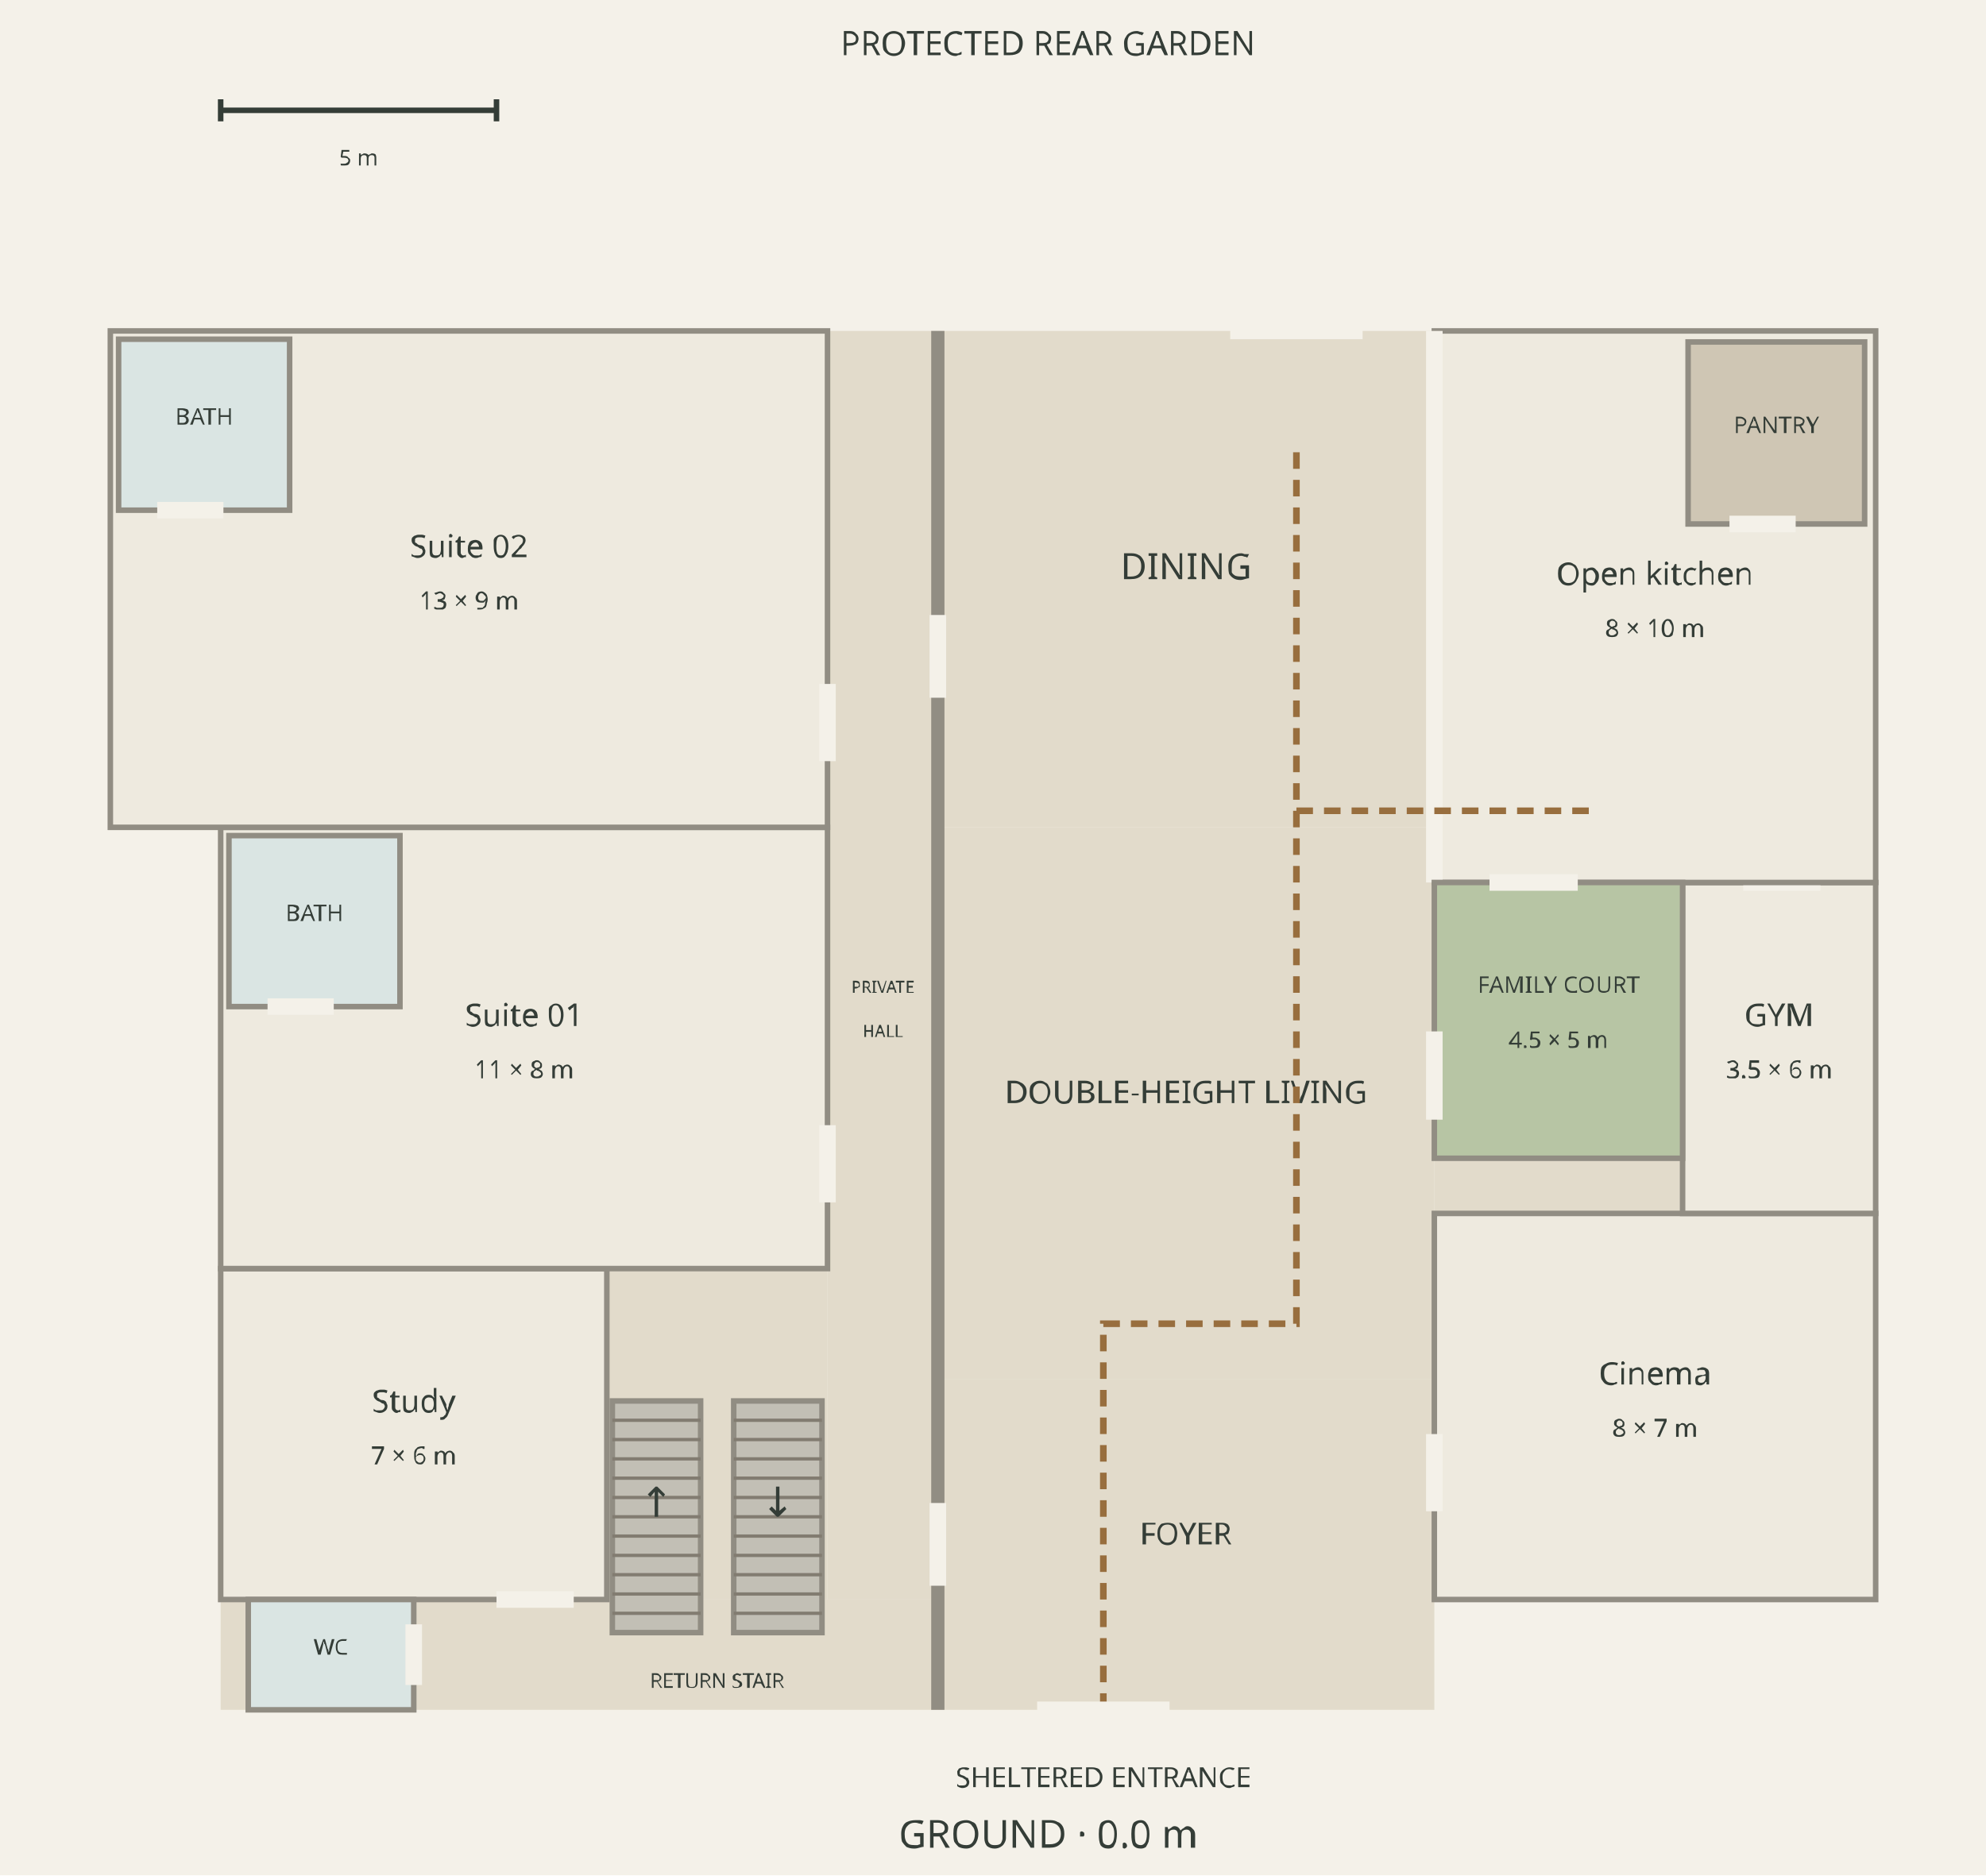
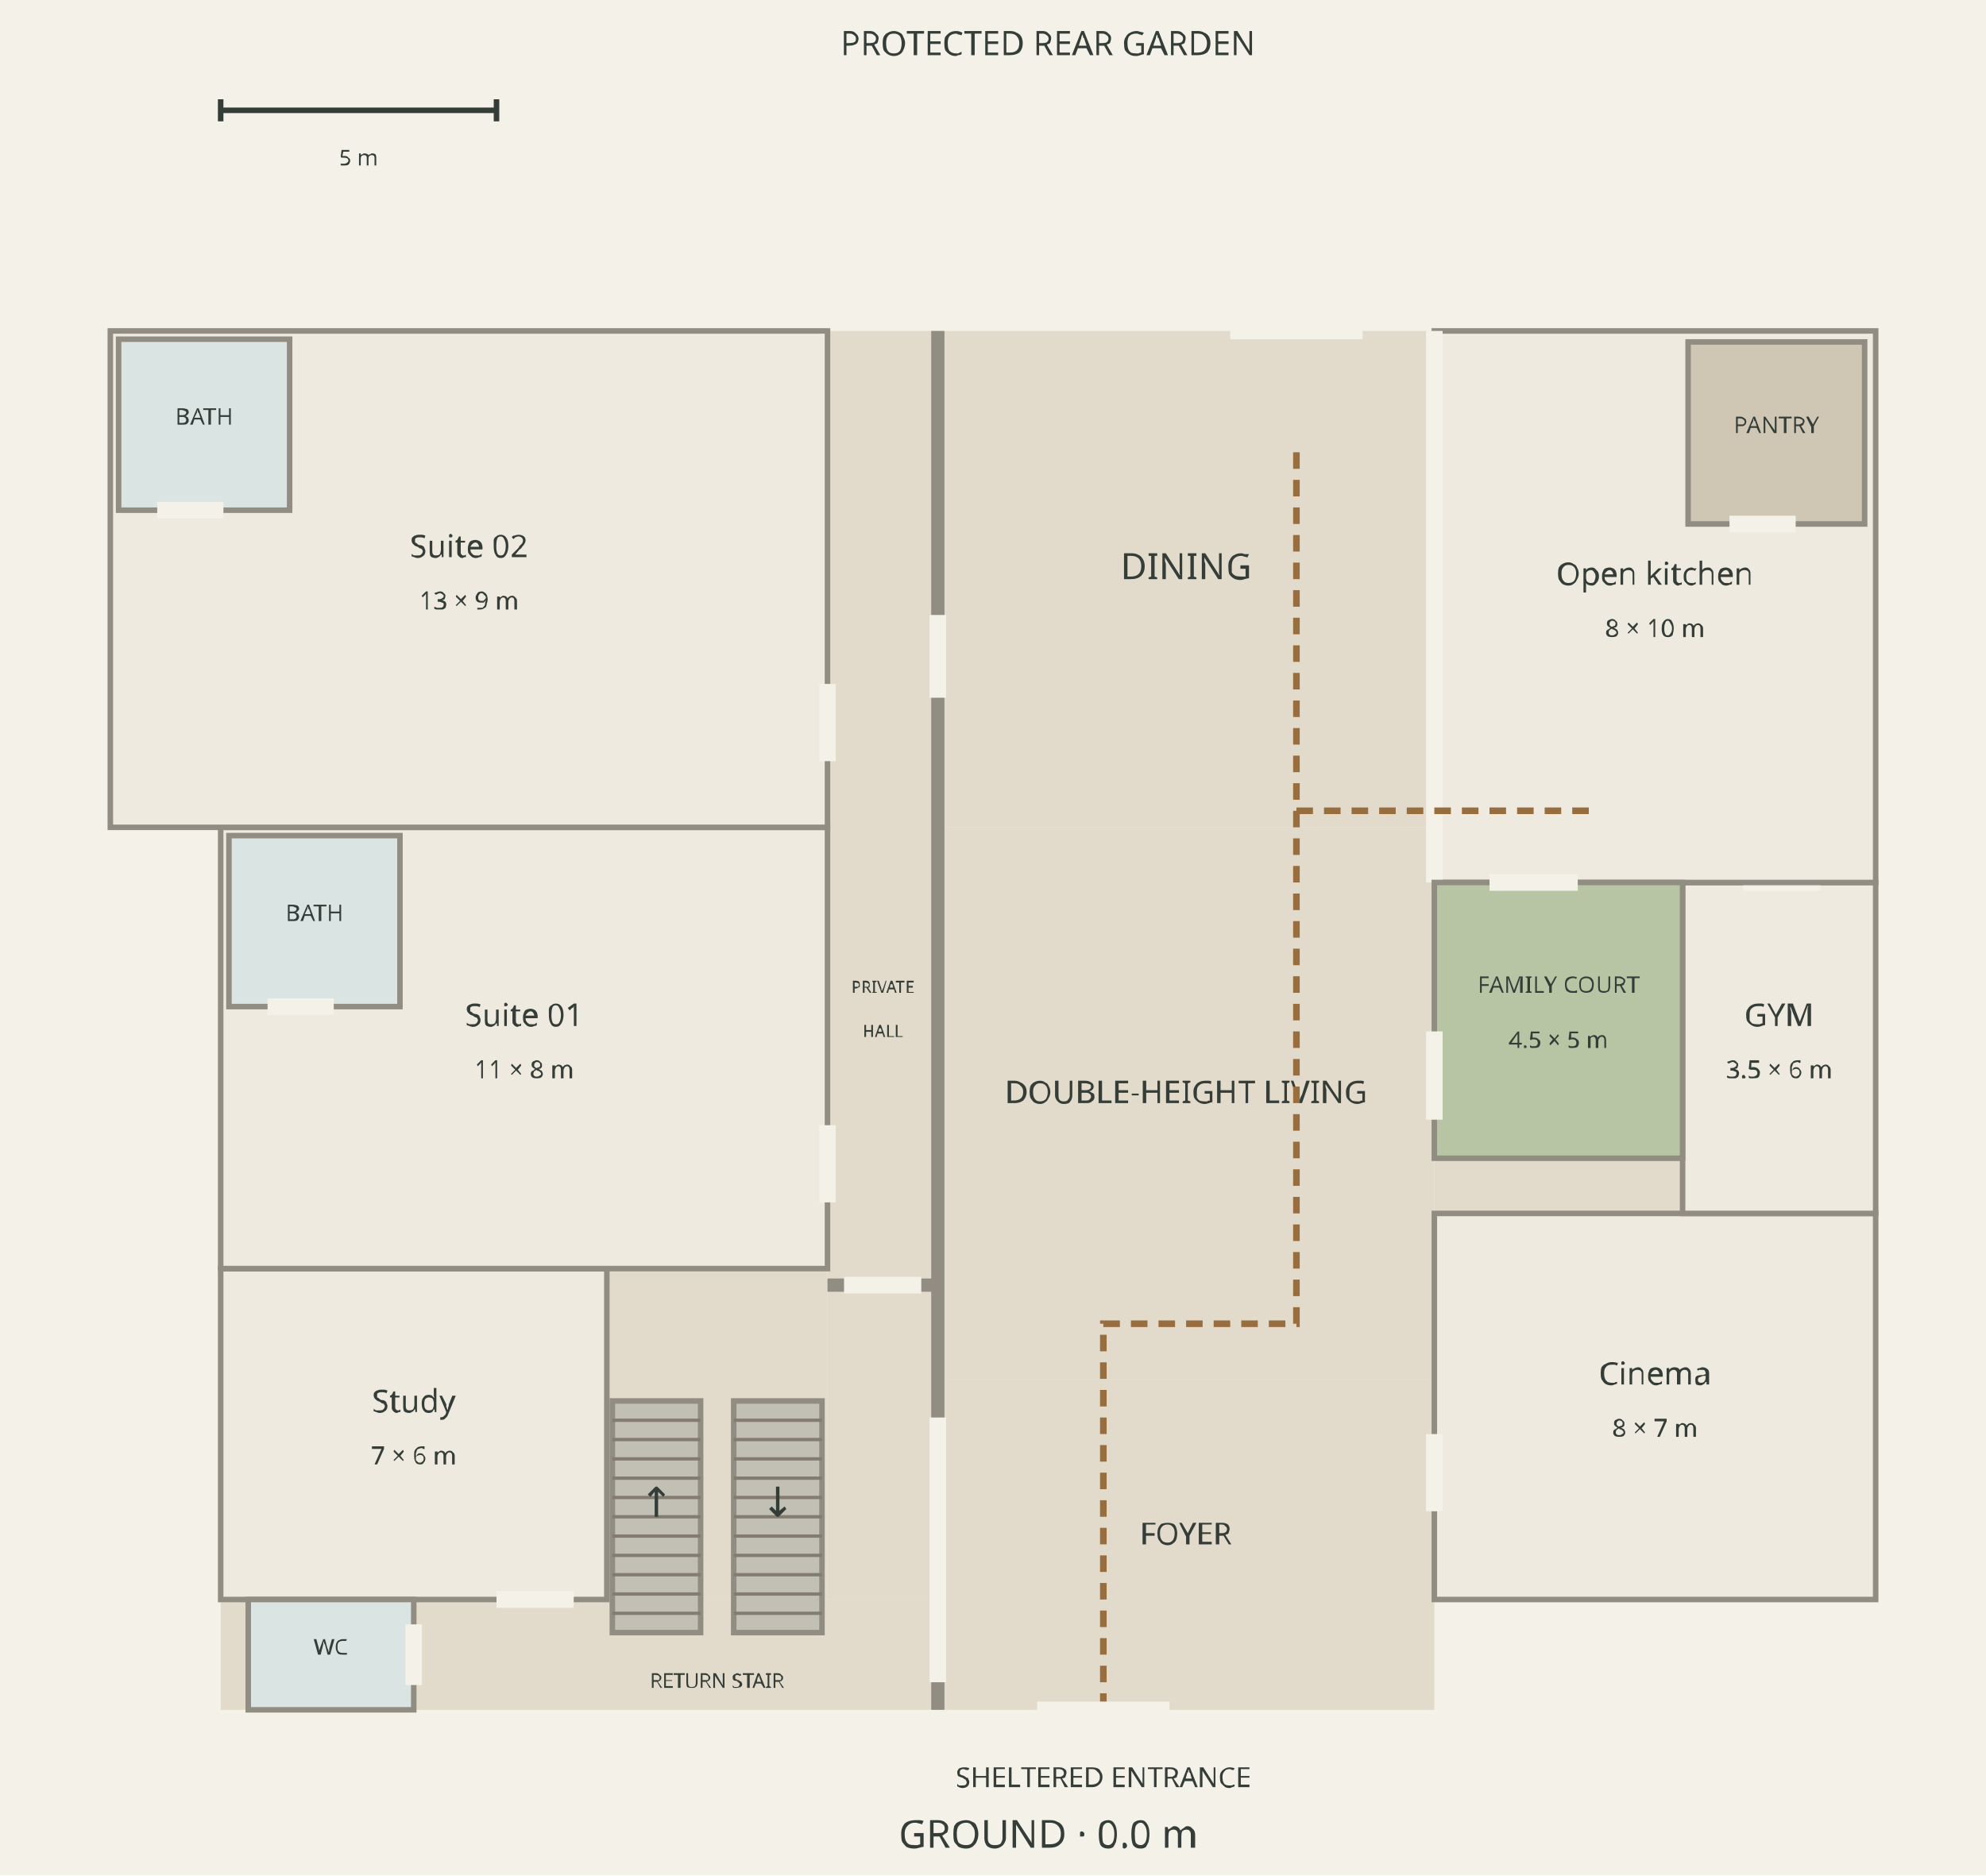
<svg xmlns="http://www.w3.org/2000/svg" viewBox="-17 -26 36 34" role="img" aria-label="Ground floor plan; rear garden at top">
  <rect x="-17" y="-26" width="36" height="34" fill="#f4f1e9" />
  <rect x="-13" y="-3" width="7" height="6" fill="#e2dbcb" stroke="#e2dbcb" stroke-width="0" />
  <rect x="-13" y="-11" width="11" height="8" fill="#e2dbcb" stroke="#e2dbcb" stroke-width="0" />
  <rect x="-15" y="-20" width="13" height="9" fill="#e2dbcb" stroke="#e2dbcb" stroke-width="0" />
  <rect x="9" y="-4" width="8" height="7" fill="#e2dbcb" stroke="#e2dbcb" stroke-width="0" />
  <rect x="13.5" y="-10" width="3.5" height="6" fill="#e2dbcb" stroke="#e2dbcb" stroke-width="0" />
  <rect x="9" y="-20" width="8" height="10" fill="#e2dbcb" stroke="#e2dbcb" stroke-width="0" />
  <rect x="-13" y="3" width="13" height="2" fill="#e2dbcb" stroke="#e2dbcb" stroke-width="0" />
  <rect x="-2" y="-20" width="2" height="23" fill="#e2dbcb" stroke="#e2dbcb" stroke-width="0" />
  <rect x="-6" y="-3" width="4" height="6" fill="#e2dbcb" stroke="#e2dbcb" stroke-width="0" />
  <rect x="0" y="-1" width="9" height="6" fill="#e2dbcb" stroke="#e2dbcb" stroke-width="0" />
  <rect x="0" y="-11" width="9" height="10" fill="#e2dbcb" stroke="#e2dbcb" stroke-width="0" />
  <rect x="0" y="-20" width="9" height="9" fill="#e2dbcb" stroke="#e2dbcb" stroke-width="0" />
  <rect x="9" y="-5" width="4.5" height="1" fill="#e2dbcb" stroke="#e2dbcb" stroke-width="0" />
  <rect x="-13" y="-3" width="7" height="6" fill="#eeeadf" stroke="#918d83" stroke-width="0.1" />
  <text x="-9.5" y="-0.4" text-anchor="middle" font-family="system-ui,sans-serif" font-size="0.57" fill="#343d37">Study</text>
  <text x="-9.5" y="0.55" text-anchor="middle" font-family="system-ui,sans-serif" font-size="0.45" fill="#343d37">7 × 6 m</text>
  <path d="M -8 3 h 1.4" stroke="#f4f1e9" stroke-width=".3" />
  <rect x="-13" y="-11" width="11" height="8" fill="#eeeadf" stroke="#918d83" stroke-width="0.1" />
  <text x="-7.5" y="-7.4" text-anchor="middle" font-family="system-ui,sans-serif" font-size="0.57" fill="#343d37">Suite 01</text>
  <text x="-7.5" y="-6.45" text-anchor="middle" font-family="system-ui,sans-serif" font-size="0.45" fill="#343d37">11 × 8 m</text>
  <rect x="-12.85" y="-10.85" width="3.1" height="3.1" fill="#dae5e3" stroke="#918d83" stroke-width="0.1" />
  <text x="-11.3" y="-9.3" text-anchor="middle" font-family="system-ui,sans-serif" font-size="0.42" fill="#343d37">BATH</text>
  <path d="M -12.15 -7.75 h 1.2" stroke="#f4f1e9" stroke-width=".3" />
  <path d="M -2 -4.2 v -1.4" stroke="#f4f1e9" stroke-width=".3" />
  <rect x="-15" y="-20" width="13" height="9" fill="#eeeadf" stroke="#918d83" stroke-width="0.1" />
  <text x="-8.5" y="-15.9" text-anchor="middle" font-family="system-ui,sans-serif" font-size="0.57" fill="#343d37">Suite 02</text>
  <text x="-8.5" y="-14.95" text-anchor="middle" font-family="system-ui,sans-serif" font-size="0.45" fill="#343d37">13 × 9 m</text>
  <rect x="-14.85" y="-19.85" width="3.1" height="3.1" fill="#dae5e3" stroke="#918d83" stroke-width="0.1" />
  <text x="-13.3" y="-18.3" text-anchor="middle" font-family="system-ui,sans-serif" font-size="0.42" fill="#343d37">BATH</text>
  <path d="M -14.15 -16.75 h 1.2" stroke="#f4f1e9" stroke-width=".3" />
  <path d="M -2 -12.2 v -1.4" stroke="#f4f1e9" stroke-width=".3" />
  <rect x="9" y="-4" width="8" height="7" fill="#eeeadf" stroke="#918d83" stroke-width="0.1" />
  <text x="13" y="-0.9" text-anchor="middle" font-family="system-ui,sans-serif" font-size="0.57" fill="#343d37">Cinema</text>
  <text x="13" y="0.05" text-anchor="middle" font-family="system-ui,sans-serif" font-size="0.45" fill="#343d37">8 × 7 m</text>
  <path d="M 9 1.4 v -1.4" stroke="#f4f1e9" stroke-width=".3" />
  <rect x="13.5" y="-10" width="3.5" height="6" fill="#eeeadf" stroke="#918d83" stroke-width="0.1" />
  <text x="15.25" y="-7.4" text-anchor="middle" font-family="system-ui,sans-serif" font-size="0.57" fill="#343d37">GYM</text>
  <text x="15.25" y="-6.45" text-anchor="middle" font-family="system-ui,sans-serif" font-size="0.45" fill="#343d37">3.5 × 6 m</text>
  <path d="M 14.6 -10 h 1.4" stroke="#f4f1e9" stroke-width=".3" />
  <rect x="9" y="-20" width="8" height="10" fill="#eeeadf" stroke="#918d83" stroke-width="0.1" />
  <text x="13" y="-15.4" text-anchor="middle" font-family="system-ui,sans-serif" font-size="0.57" fill="#343d37">Open kitchen</text>
  <text x="13" y="-14.45" text-anchor="middle" font-family="system-ui,sans-serif" font-size="0.45" fill="#343d37">8 × 10 m</text>
  <path d="M 9 -10 v -10" stroke="#f4f1e9" stroke-width=".3" />
  <rect x="9" y="-10" width="4.5" height="5" fill="#b7c5a4" stroke="#918d83" stroke-width="0.1" />
  <text x="11.25" y="-8" text-anchor="middle" font-family="system-ui,sans-serif" font-size="0.42" fill="#343d37">FAMILY COURT</text>
  <text x="11.25" y="-7" text-anchor="middle" font-family="system-ui,sans-serif" font-size="0.42" fill="#343d37">4.5 × 5 m</text>
  <text x="4.5" y="-6" text-anchor="middle" font-family="system-ui,sans-serif" font-size="0.57" fill="#343d37">DOUBLE-HEIGHT LIVING</text>
  <text x="4.5" y="-15.5" text-anchor="middle" font-family="system-ui,sans-serif" font-size="0.65" fill="#343d37">DINING</text>
  <text x="4.5" y="2" text-anchor="middle" font-family="system-ui,sans-serif" font-size="0.55" fill="#343d37">FOYER</text>
  <rect x="13.6" y="-19.8" width="3.2" height="3.3" fill="#cfc6b4" stroke="#918d83" stroke-width="0.1" />
  <text x="15.2" y="-18.15" text-anchor="middle" font-family="system-ui,sans-serif" font-size="0.42" fill="#343d37">PANTRY</text>
  <rect x="-12.5" y="3" width="3" height="2" fill="#dae5e3" stroke="#918d83" stroke-width="0.1" />
  <text x="-11" y="4" text-anchor="middle" font-family="system-ui,sans-serif" font-size="0.4" fill="#343d37">WC</text>
  <path d="M 3 5 L 3 -2 L 6.5 -2 L 6.5 -18 M 6.5 -11.3 H 12" fill="none" stroke="#986e3e" stroke-width=".12" stroke-dasharray=".3 .2" />
  <rect x="-0.12" y="-20" width="0.24" height="25" fill="#918d83" stroke="#918d83" stroke-width="0" />
  <path d="M 0 -13.35 v -1.5" stroke="#f4f1e9" stroke-width=".3" />
-   <path d="M 0 2.75 v -1.5" stroke="#f4f1e9" stroke-width=".3" />
+   <path d="M 0 4.5 v -4.8" stroke="#f4f1e9" stroke-width=".3" />
+   <rect x="-2" y="-2.82" width="2" height="0.24" fill="#918d83" stroke="#918d83" stroke-width="0" />
+   <path d="M -1.7 -2.7 h 1.4" stroke="#f4f1e9" stroke-width=".3" />
  <path d="M 14.35 -16.5 h 1.2" stroke="#f4f1e9" stroke-width=".3" />
  <path d="M -9.5 4.55 v -1.1" stroke="#f4f1e9" stroke-width=".3" />
  <path d="M 9 -5.7 v -1.6" stroke="#f4f1e9" stroke-width=".3" />
  <path d="M 10 -10 h 1.6" stroke="#f4f1e9" stroke-width=".3" />
  <path d="M 1.8 5 h 2.4" stroke="#f4f1e9" stroke-width=".3" />
  <path d="M 5.3 -20 h 2.4" stroke="#f4f1e9" stroke-width=".3" />
  <rect x="-5.9" y="-0.6" width="1.6" height="4.2" fill="#c2bfb5" stroke="#918d83" stroke-width="0.1" />
  <path d="M -5.9 3.25 h 1.6" stroke="#827c71" stroke-width=".06" />
  <path d="M -5.9 2.9 h 1.6" stroke="#827c71" stroke-width=".06" />
  <path d="M -5.9 2.55 h 1.6" stroke="#827c71" stroke-width=".06" />
  <path d="M -5.9 2.2 h 1.6" stroke="#827c71" stroke-width=".06" />
  <path d="M -5.9 1.85 h 1.6" stroke="#827c71" stroke-width=".06" />
  <path d="M -5.9 1.5 h 1.6" stroke="#827c71" stroke-width=".06" />
  <path d="M -5.9 1.15 h 1.6" stroke="#827c71" stroke-width=".06" />
  <path d="M -5.9 0.8 h 1.6" stroke="#827c71" stroke-width=".06" />
  <path d="M -5.9 0.45 h 1.6" stroke="#827c71" stroke-width=".06" />
  <path d="M -5.9 0.1 h 1.6" stroke="#827c71" stroke-width=".06" />
  <path d="M -5.9 -0.25 h 1.6" stroke="#827c71" stroke-width=".06" />
  <text x="-5.1" y="1.5" text-anchor="middle" font-family="system-ui,sans-serif" font-size="0.75" fill="#343d37">↑</text>
  <rect x="-3.7" y="-0.6" width="1.6" height="4.2" fill="#c2bfb5" stroke="#918d83" stroke-width="0.1" />
  <path d="M -3.7 3.25 h 1.6" stroke="#827c71" stroke-width=".06" />
  <path d="M -3.7 2.9 h 1.6" stroke="#827c71" stroke-width=".06" />
  <path d="M -3.7 2.55 h 1.6" stroke="#827c71" stroke-width=".06" />
  <path d="M -3.7 2.2 h 1.6" stroke="#827c71" stroke-width=".06" />
  <path d="M -3.7 1.85 h 1.6" stroke="#827c71" stroke-width=".06" />
  <path d="M -3.7 1.5 h 1.6" stroke="#827c71" stroke-width=".06" />
  <path d="M -3.7 1.15 h 1.6" stroke="#827c71" stroke-width=".06" />
  <path d="M -3.7 0.8 h 1.6" stroke="#827c71" stroke-width=".06" />
  <path d="M -3.7 0.45 h 1.6" stroke="#827c71" stroke-width=".06" />
  <path d="M -3.7 0.1 h 1.6" stroke="#827c71" stroke-width=".06" />
  <path d="M -3.7 -0.25 h 1.6" stroke="#827c71" stroke-width=".06" />
  <text x="-2.9" y="1.5" text-anchor="middle" font-family="system-ui,sans-serif" font-size="0.75" fill="#343d37">↓</text>
  <text x="-4" y="4.6" text-anchor="middle" font-family="system-ui,sans-serif" font-size="0.36" fill="#343d37">RETURN STAIR</text>
  <text x="-1" y="-8" text-anchor="middle" font-family="system-ui,sans-serif" font-size="0.3" fill="#343d37">PRIVATE</text>
  <text x="-1" y="-7.2" text-anchor="middle" font-family="system-ui,sans-serif" font-size="0.3" fill="#343d37">HALL</text>
  <text x="2" y="-25" text-anchor="middle" font-family="system-ui,sans-serif" font-size="0.6" fill="#343d37">PROTECTED REAR GARDEN</text>
  <text x="3" y="6.4" text-anchor="middle" font-family="system-ui,sans-serif" font-size="0.5" fill="#343d37">SHELTERED ENTRANCE</text>
  <text x="2" y="7.5" text-anchor="middle" font-family="system-ui,sans-serif" font-size="0.7" fill="#343d37">GROUND · 0.0 m</text>
  <path d="M -13 -24 h 5 m -5 -.2 v .4 m 5 -.4 v .4" stroke="#343d37" stroke-width=".1" />
  <text x="-10.5" y="-23" text-anchor="middle" font-family="system-ui,sans-serif" font-size="0.4" fill="#343d37">5 m</text>
</svg>
